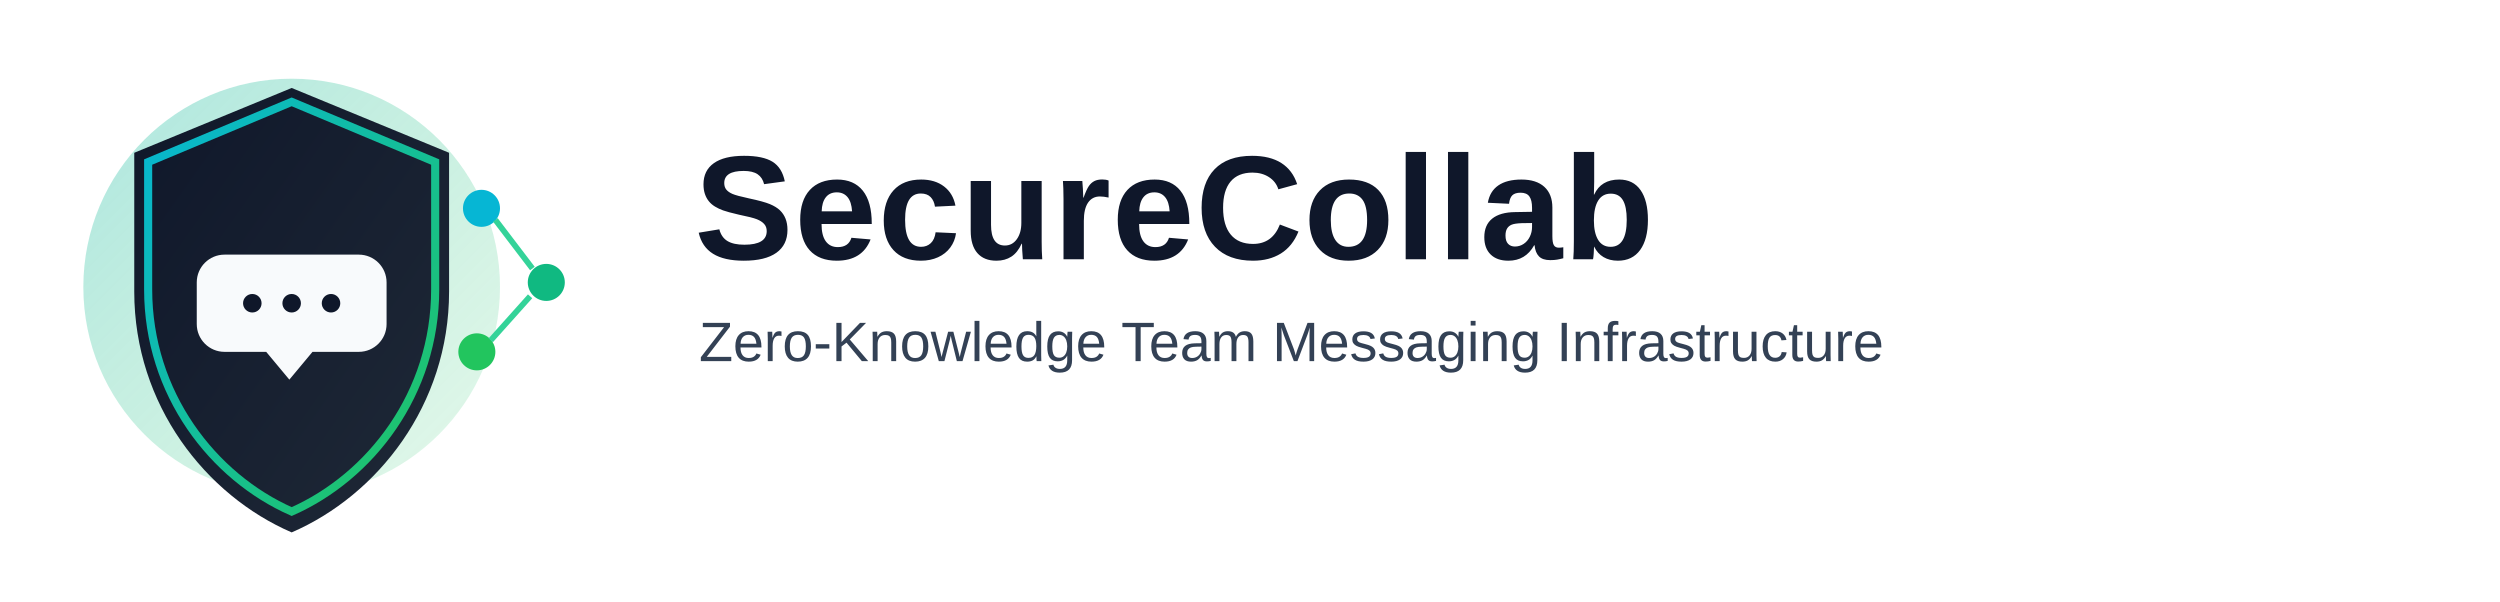
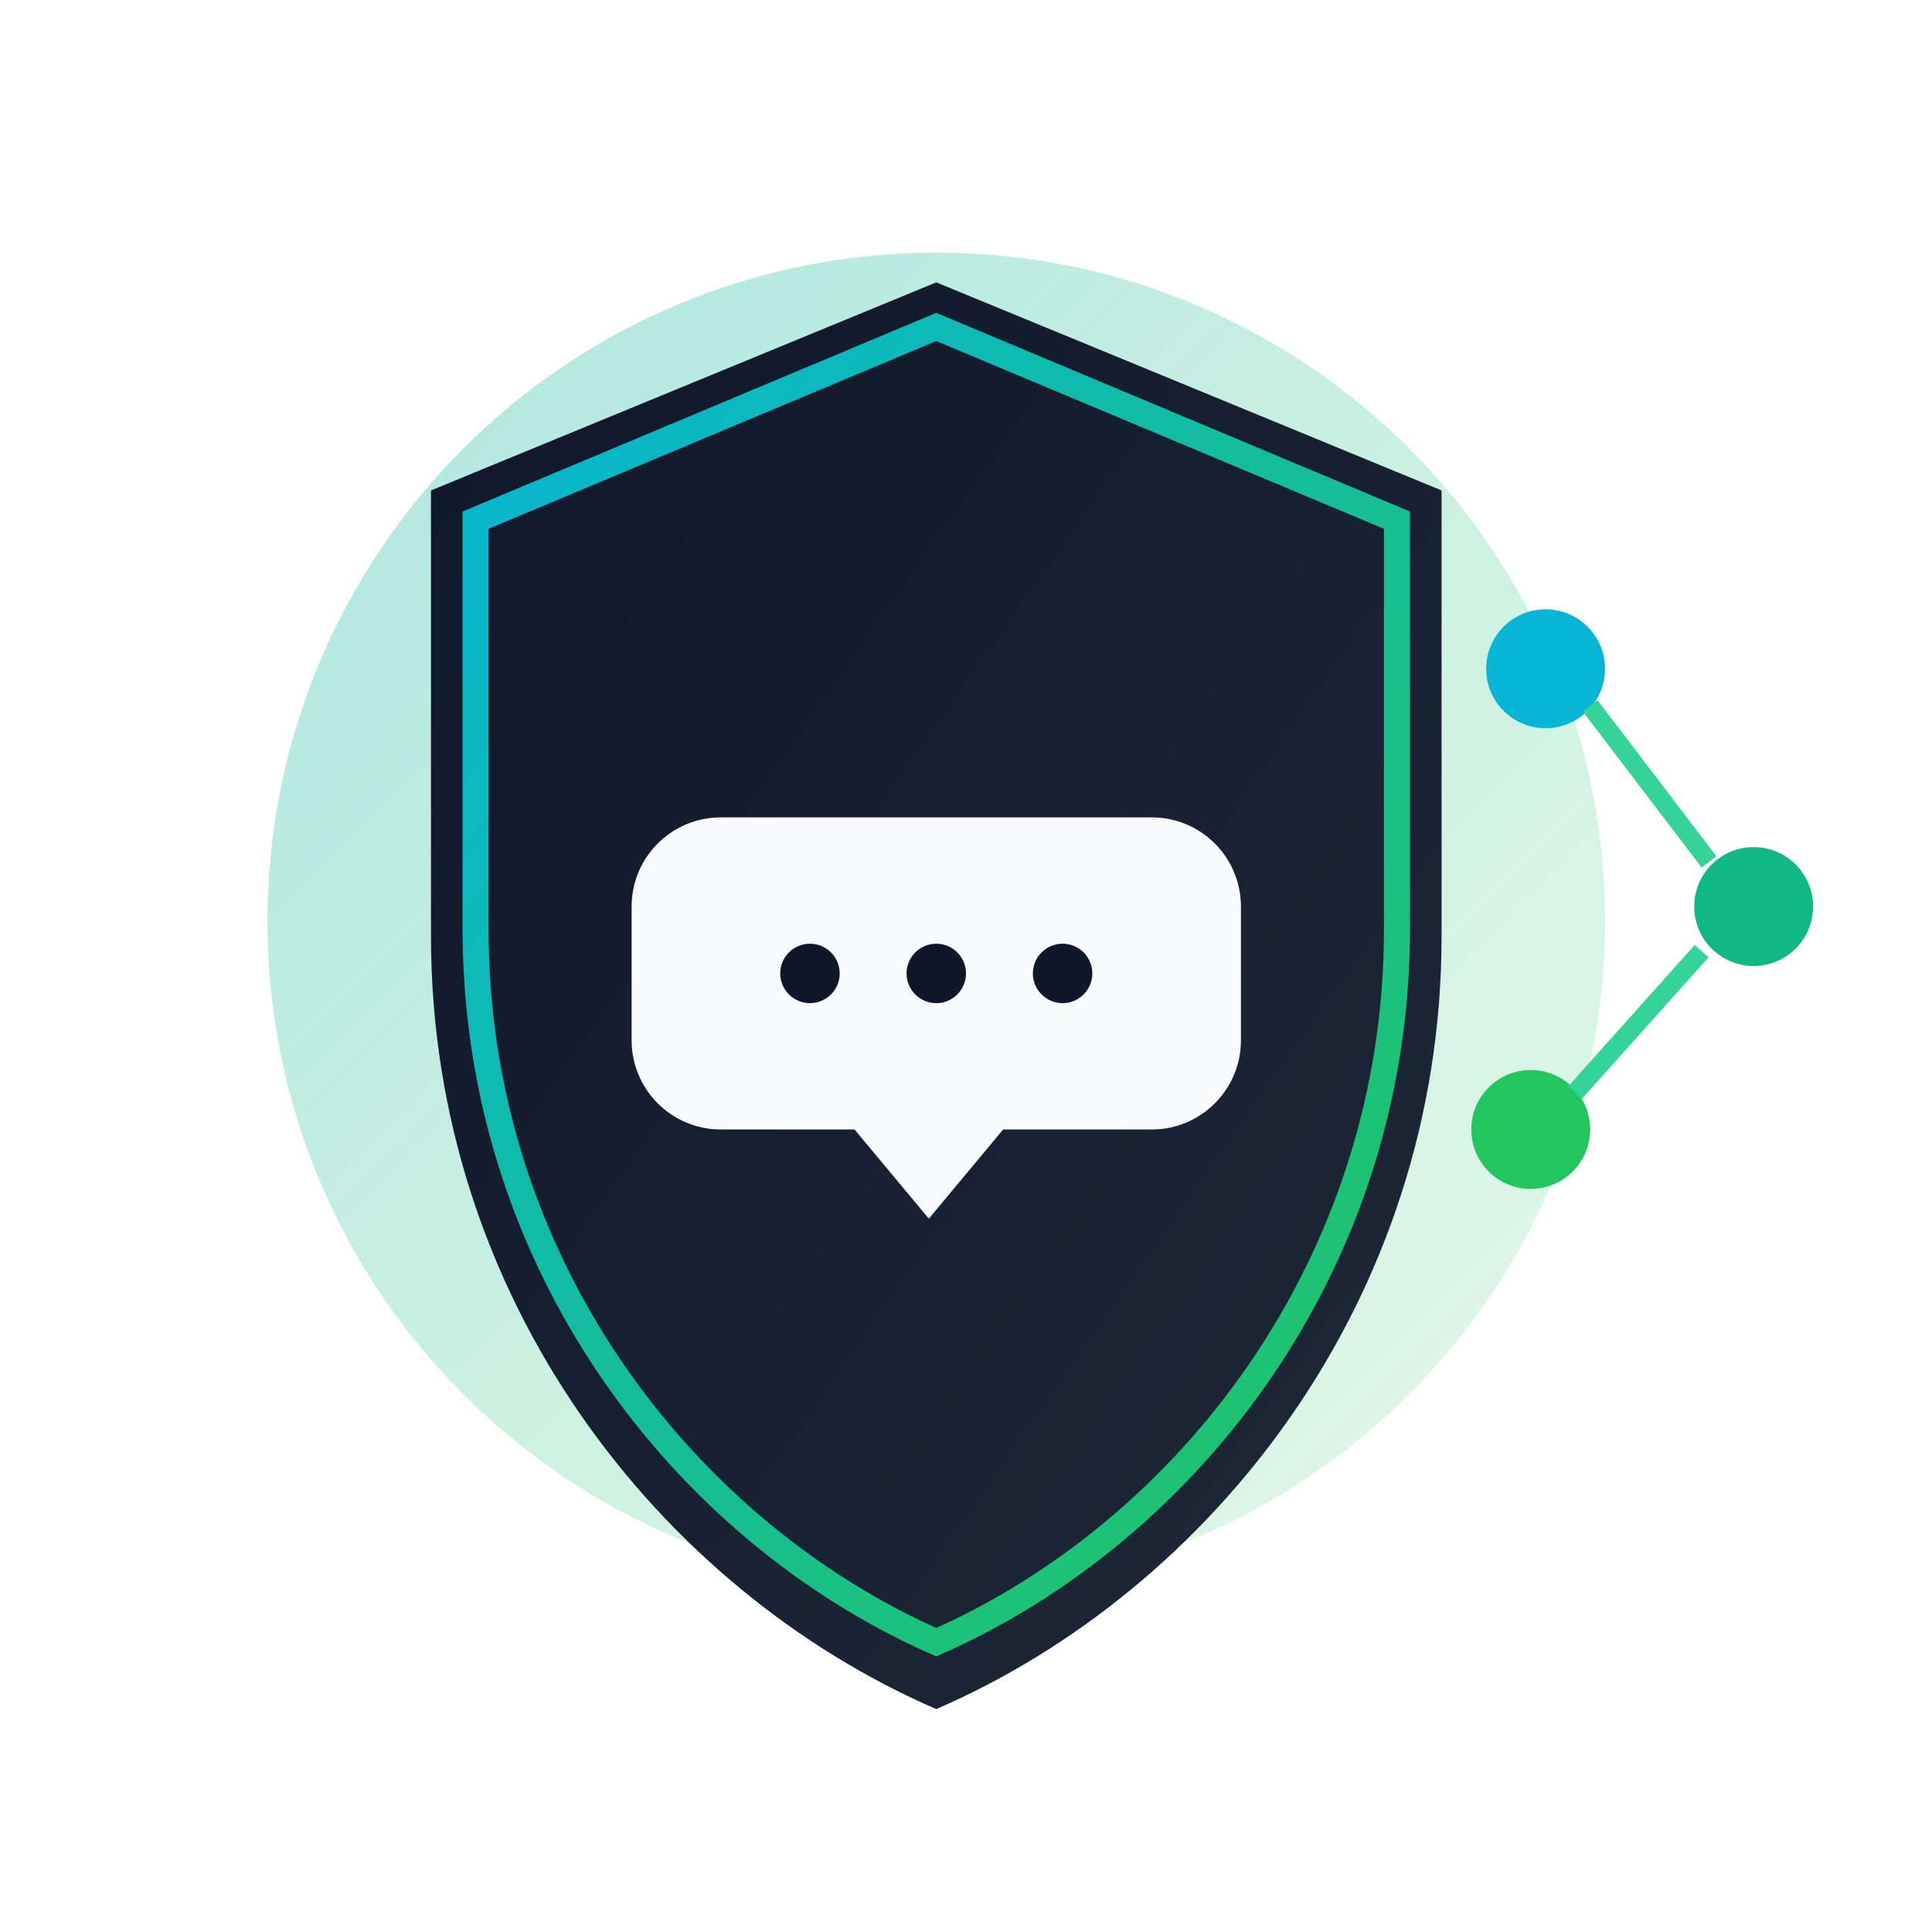
- <svg xmlns="http://www.w3.org/2000/svg" width="1080" height="260" viewBox="0 0 1080 260" role="img" aria-labelledby="title desc">
+ <svg xmlns="http://www.w3.org/2000/svg" width="320" height="320" viewBox="0 0 260 260" role="img" aria-labelledby="title desc">
  <defs>
    <linearGradient id="halo" x1="0" y1="0" x2="1" y2="1">
      <stop offset="0%" stop-color="#14b8a6" stop-opacity="0.35" />
      <stop offset="100%" stop-color="#22c55e" stop-opacity="0.12" />
    </linearGradient>
    <linearGradient id="ink" x1="0" y1="0" x2="1" y2="1">
      <stop offset="0%" stop-color="#0f172a" />
      <stop offset="100%" stop-color="#1f2937" />
    </linearGradient>
    <linearGradient id="accent" x1="0" y1="0" x2="1" y2="1">
      <stop offset="0%" stop-color="#06b6d4" />
      <stop offset="100%" stop-color="#22c55e" />
    </linearGradient>
  </defs>
  <g transform="translate(30,28)">
    <circle cx="96" cy="96" r="90" fill="url(#halo)" />
    <path d="M96 10 L164 38 V98 C164 147 133 186 96 202 C59 186 28 147 28 98 V38 Z" fill="url(#ink)" />
    <path d="M96 16 L158 42 V97 C158 142 130 178 96 193 C62 178 34 142 34 97 V42 Z" fill="none" stroke="url(#accent)" stroke-width="3.5" />
    <path d="M67 82 h58 a12 12 0 0 1 12 12 v18 a12 12 0 0 1 -12 12 h-20 l-10 12 -10 -12 h-18 a12 12 0 0 1 -12 -12 v-18 a12 12 0 0 1 12 -12 z" fill="#f8fafc" />
    <circle cx="79" cy="103" r="4" fill="#0f172a" />
    <circle cx="96" cy="103" r="4" fill="#0f172a" />
    <circle cx="113" cy="103" r="4" fill="#0f172a" />
    <circle cx="178" cy="62" r="8" fill="#06b6d4" />
    <circle cx="206" cy="94" r="8" fill="#10b981" />
    <circle cx="176" cy="124" r="8" fill="#22c55e" />
    <line x1="184" y1="67" x2="200" y2="88" stroke="#34d399" stroke-width="2.5" />
    <line x1="199" y1="100" x2="182" y2="119" stroke="#34d399" stroke-width="2.5" />
  </g>
-   <text x="300" y="112" fill="#0f172a" font-size="64" font-family="Trebuchet MS, Segoe UI, Arial, sans-serif" font-weight="700" letter-spacing="0.5">SecureCollab</text>
-   <text x="302" y="156" fill="#334155" font-size="24" font-family="Trebuchet MS, Segoe UI, Arial, sans-serif">Zero-Knowledge Team Messaging Infrastructure</text>
</svg>
